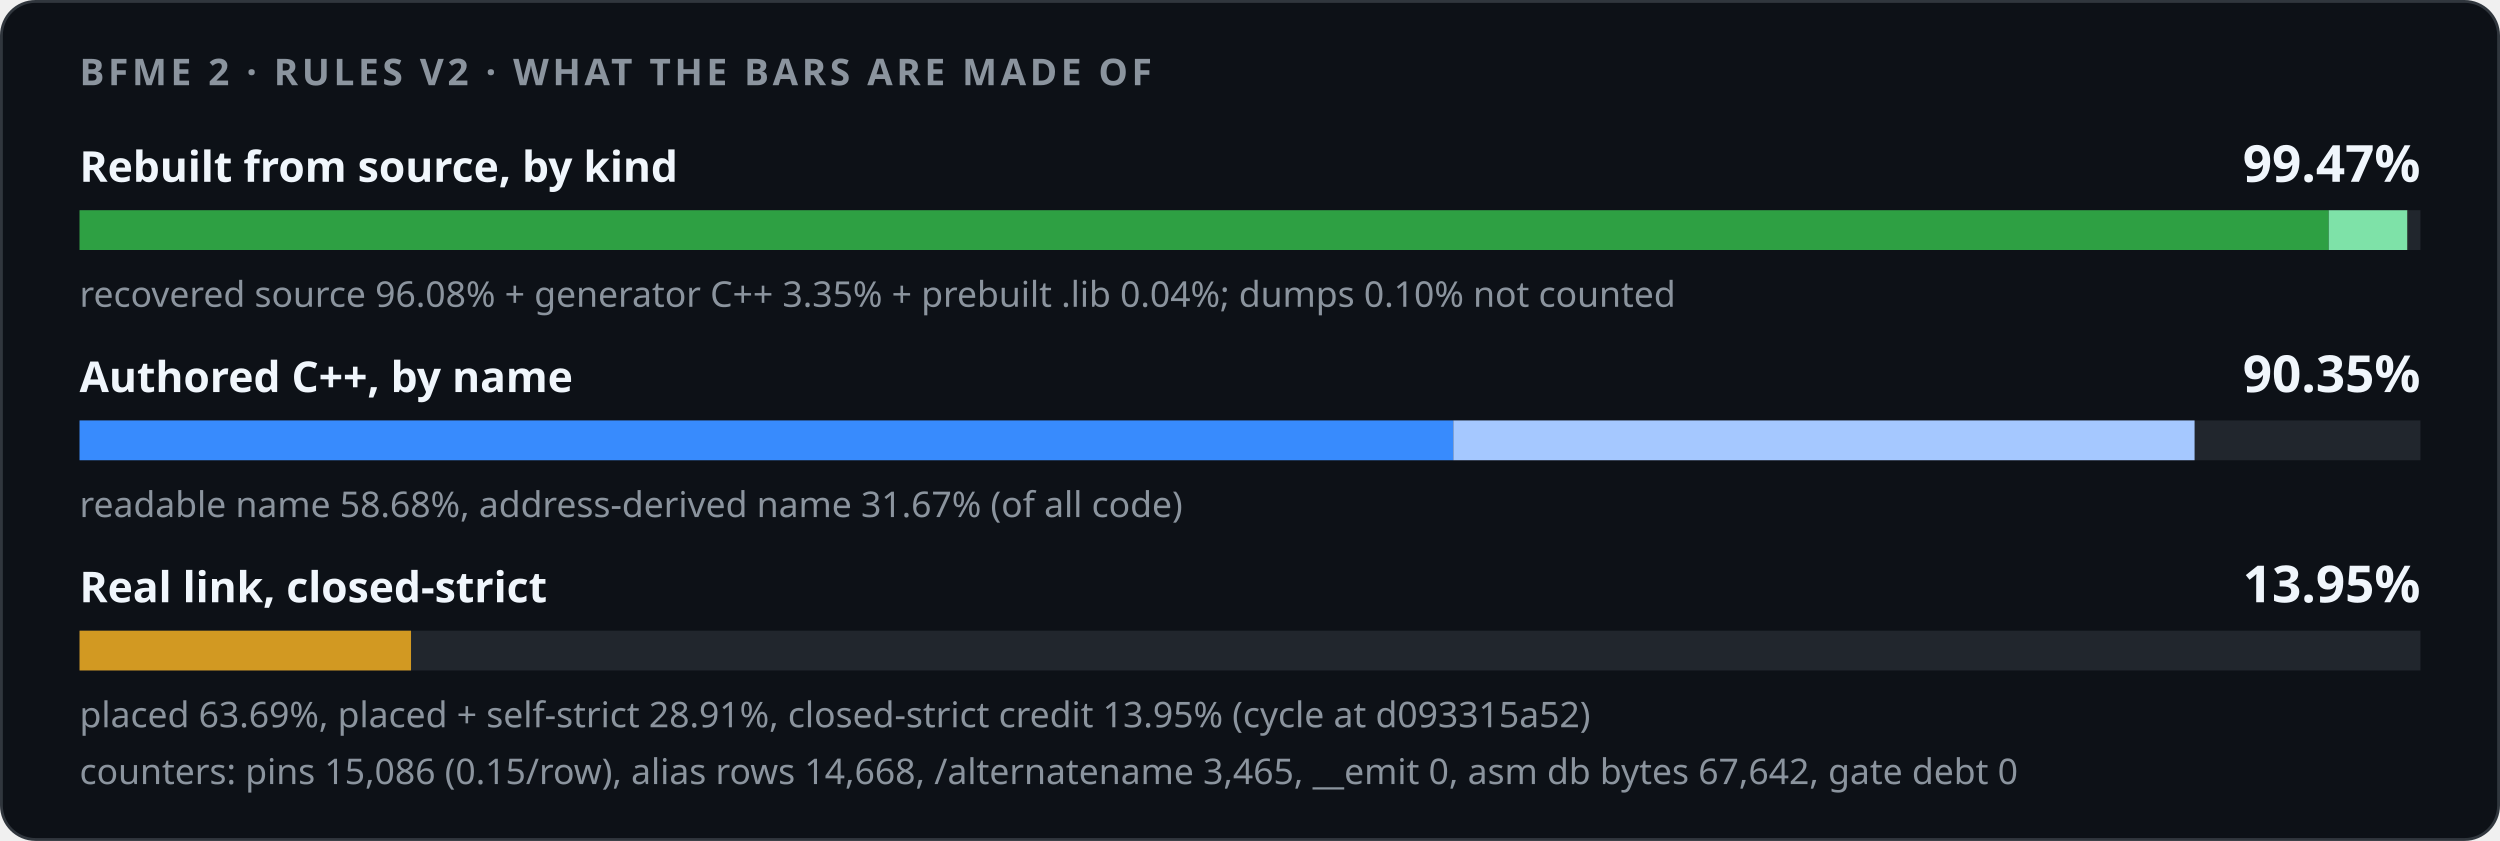
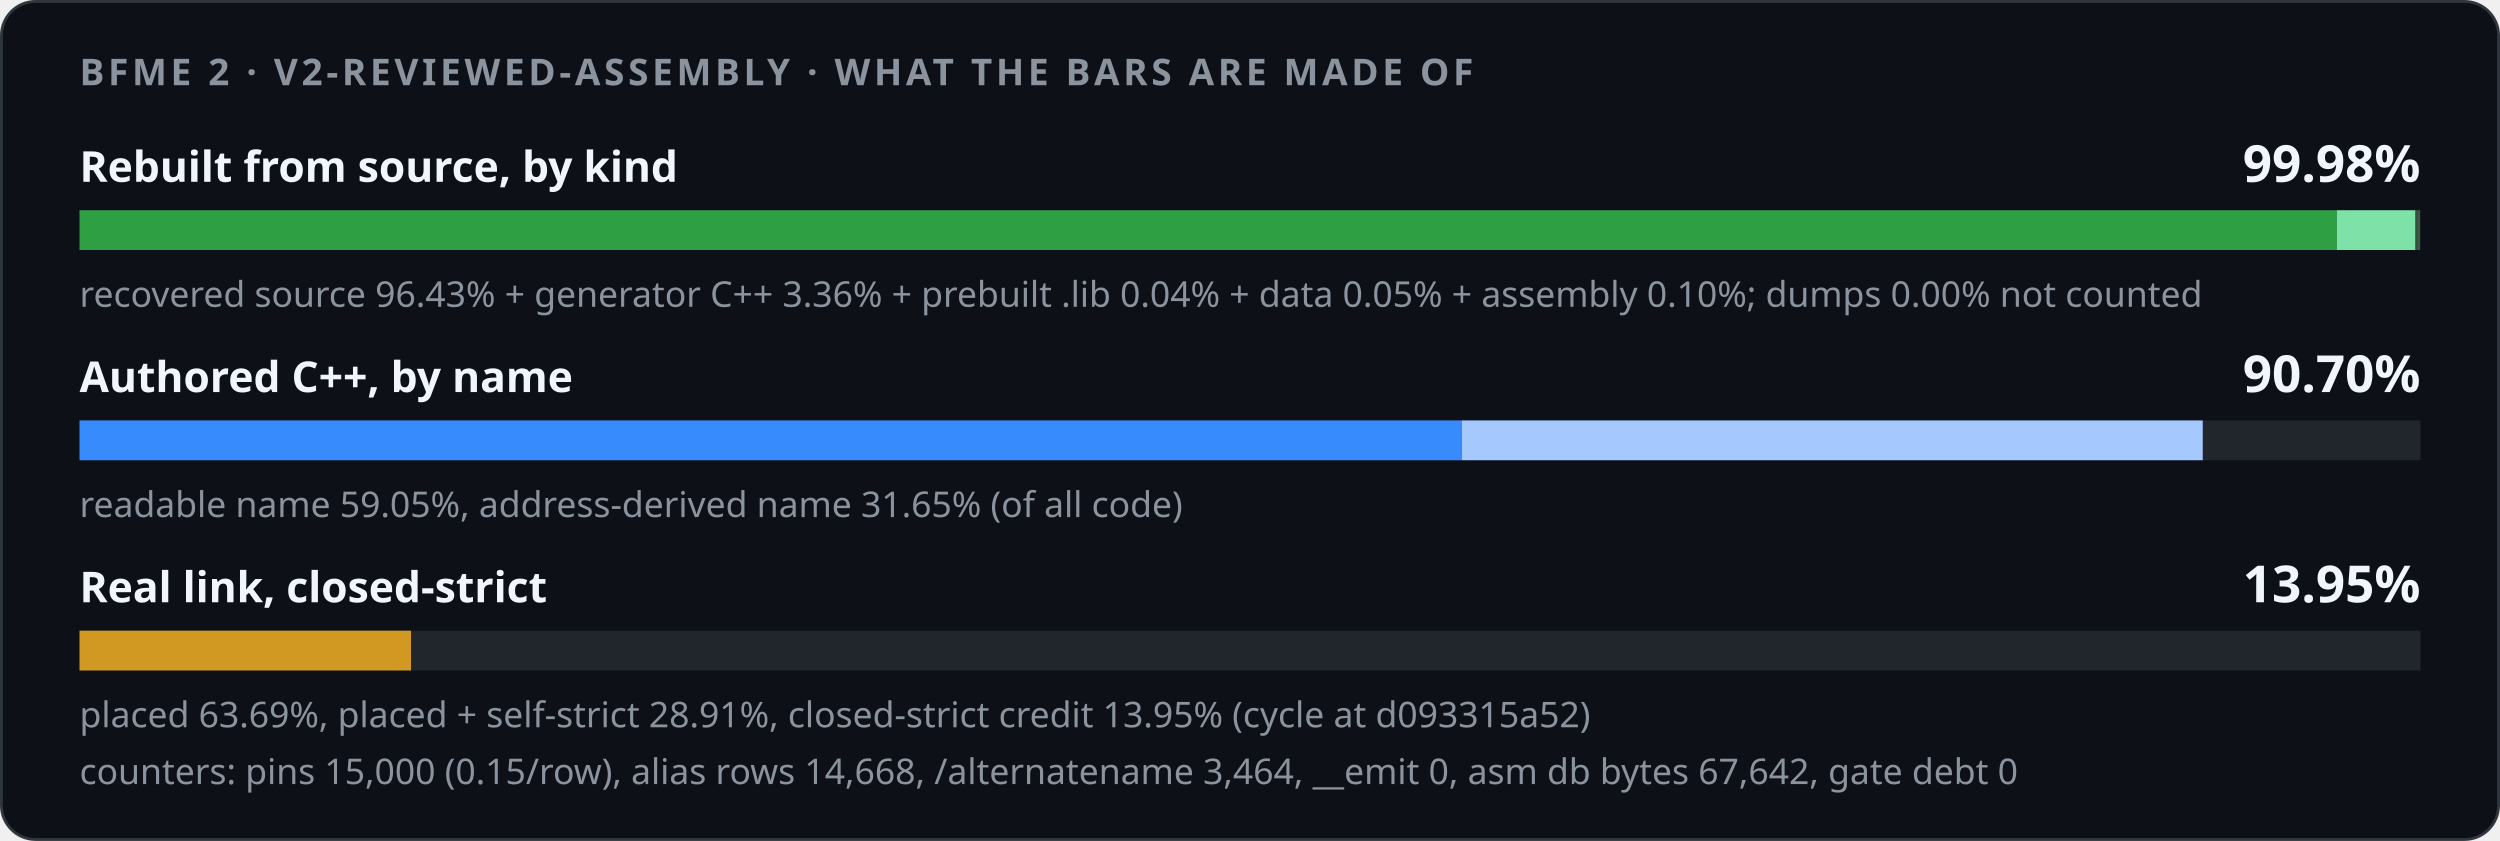
<svg xmlns="http://www.w3.org/2000/svg" width="880" height="296" viewBox="0 0 880 296" role="img">
  <style>
    .card { fill: #0d1117; stroke: #30363d; } .track { fill: #21262d; }
    .strong { fill: #f0f6fc; } .muted { fill: #8b949e; }
    @media (prefers-color-scheme: light) {
      .card { fill: #ffffff; stroke: #d0d7de; } .track { fill: #eaeef2; }
      .strong { fill: #1f2328; } .muted { fill: #59636e; }
    }
  </style>
  <rect class="card" x="0.5" y="0.5" width="879" height="295" rx="12" />
  <g font-family="-apple-system,BlinkMacSystemFont,'Segoe UI','Noto Sans',Helvetica,Arial,sans-serif">
-     <text x="28" y="30" class="muted" font-size="13" font-weight="600" letter-spacing="1.3">BFME 2 · RULES V2 · WHAT THE BARS ARE MADE OF</text>
+     <text x="28" y="30" class="muted" font-size="13" font-weight="600" letter-spacing="1.3">BFME 2 · V2-REVIEWED-ASSEMBLY · WHAT THE BARS ARE MADE OF</text>
    <text x="28" y="64" class="strong" font-size="15" font-weight="600">Rebuilt from source, by kind</text>
-     <text x="852" y="64" class="strong" font-size="18" font-weight="700" text-anchor="end">99.47%</text>
+     <text x="852" y="64" class="strong" font-size="18" font-weight="700" text-anchor="end">99.98%</text>
    <rect class="track" x="28" y="74" width="824" height="14" />
-     <rect x="28.00" y="74" width="791.71" height="14" fill="#2ea043" />
-     <rect x="819.71" y="74" width="27.60" height="14" fill="#7ee2a8" />
-     <rect x="847.32" y="74" width="0.32" height="14" fill="#3d5a45" />
-     <text x="28" y="108" class="muted" font-size="12.5">recovered source 96.08% + generator C++ 3.35% + prebuilt .lib 0.04%; dumps 0.10% not counted</text>
+     <rect x="28.00" y="74" width="794.59" height="14" fill="#2ea043" />
+     <rect x="822.59" y="74" width="27.66" height="14" fill="#7ee2a8" />
+     <rect x="850.25" y="74" width="0.34" height="14" fill="#3d5a45" />
+     <rect x="850.59" y="74" width="0.42" height="14" fill="#3d5a45" />
+     <rect x="851.01" y="74" width="0.82" height="14" fill="#3d5a45" />
+     <text x="28" y="108" class="muted" font-size="12.5">recovered source 96.43% + generator C++ 3.36% + prebuilt .lib 0.04% + data 0.05% + assembly 0.10%; dumps 0.00% not counted</text>
    <text x="28" y="138" class="strong" font-size="15" font-weight="600">Authored C++, by name</text>
-     <text x="852" y="138" class="strong" font-size="18" font-weight="700" text-anchor="end">90.35%</text>
+     <text x="852" y="138" class="strong" font-size="18" font-weight="700" text-anchor="end">90.70%</text>
    <rect class="track" x="28" y="148" width="824" height="14" />
    <rect x="28.00" y="148" width="0.00" height="14" fill="#1f6feb" />
-     <rect x="28.00" y="148" width="483.56" height="14" fill="#388bfd" />
-     <rect x="511.56" y="148" width="260.93" height="14" fill="#a5c8ff" />
-     <text x="28" y="182" class="muted" font-size="12.5">readable name 58.68%, address-derived name 31.67% (of all code)</text>
+     <rect x="28.00" y="148" width="486.55" height="14" fill="#388bfd" />
+     <rect x="514.55" y="148" width="260.82" height="14" fill="#a5c8ff" />
+     <text x="28" y="182" class="muted" font-size="12.5">readable name 59.05%, address-derived name 31.65% (of all code)</text>
    <text x="28" y="212" class="strong" font-size="15" font-weight="600">Real link, closed-strict</text>
    <text x="852" y="212" class="strong" font-size="18" font-weight="700" text-anchor="end">13.95%</text>
    <rect class="track" x="28" y="222" width="824" height="14" />
    <rect x="28.00" y="222" width="116.68" height="14" fill="#d29922" />
    <text x="28" y="256" class="muted" font-size="12.5">placed 63.69%, placed + self-strict 28.91%, closed-strict credit 13.95% (cycle at d093315a52)</text>
-     <text x="28" y="276" class="muted" font-size="12.5">counters: pins 15,086 (0.15/row), alias rows 14,668, /alternatename 3,465, __emit 0, asm db bytes 67,642, gate debt 0</text>
+     <text x="28" y="276" class="muted" font-size="12.5">counters: pins 15,000 (0.15/row), alias rows 14,668, /alternatename 3,464, __emit 0, asm db bytes 67,642, gate debt 0</text>
  </g>
</svg>
